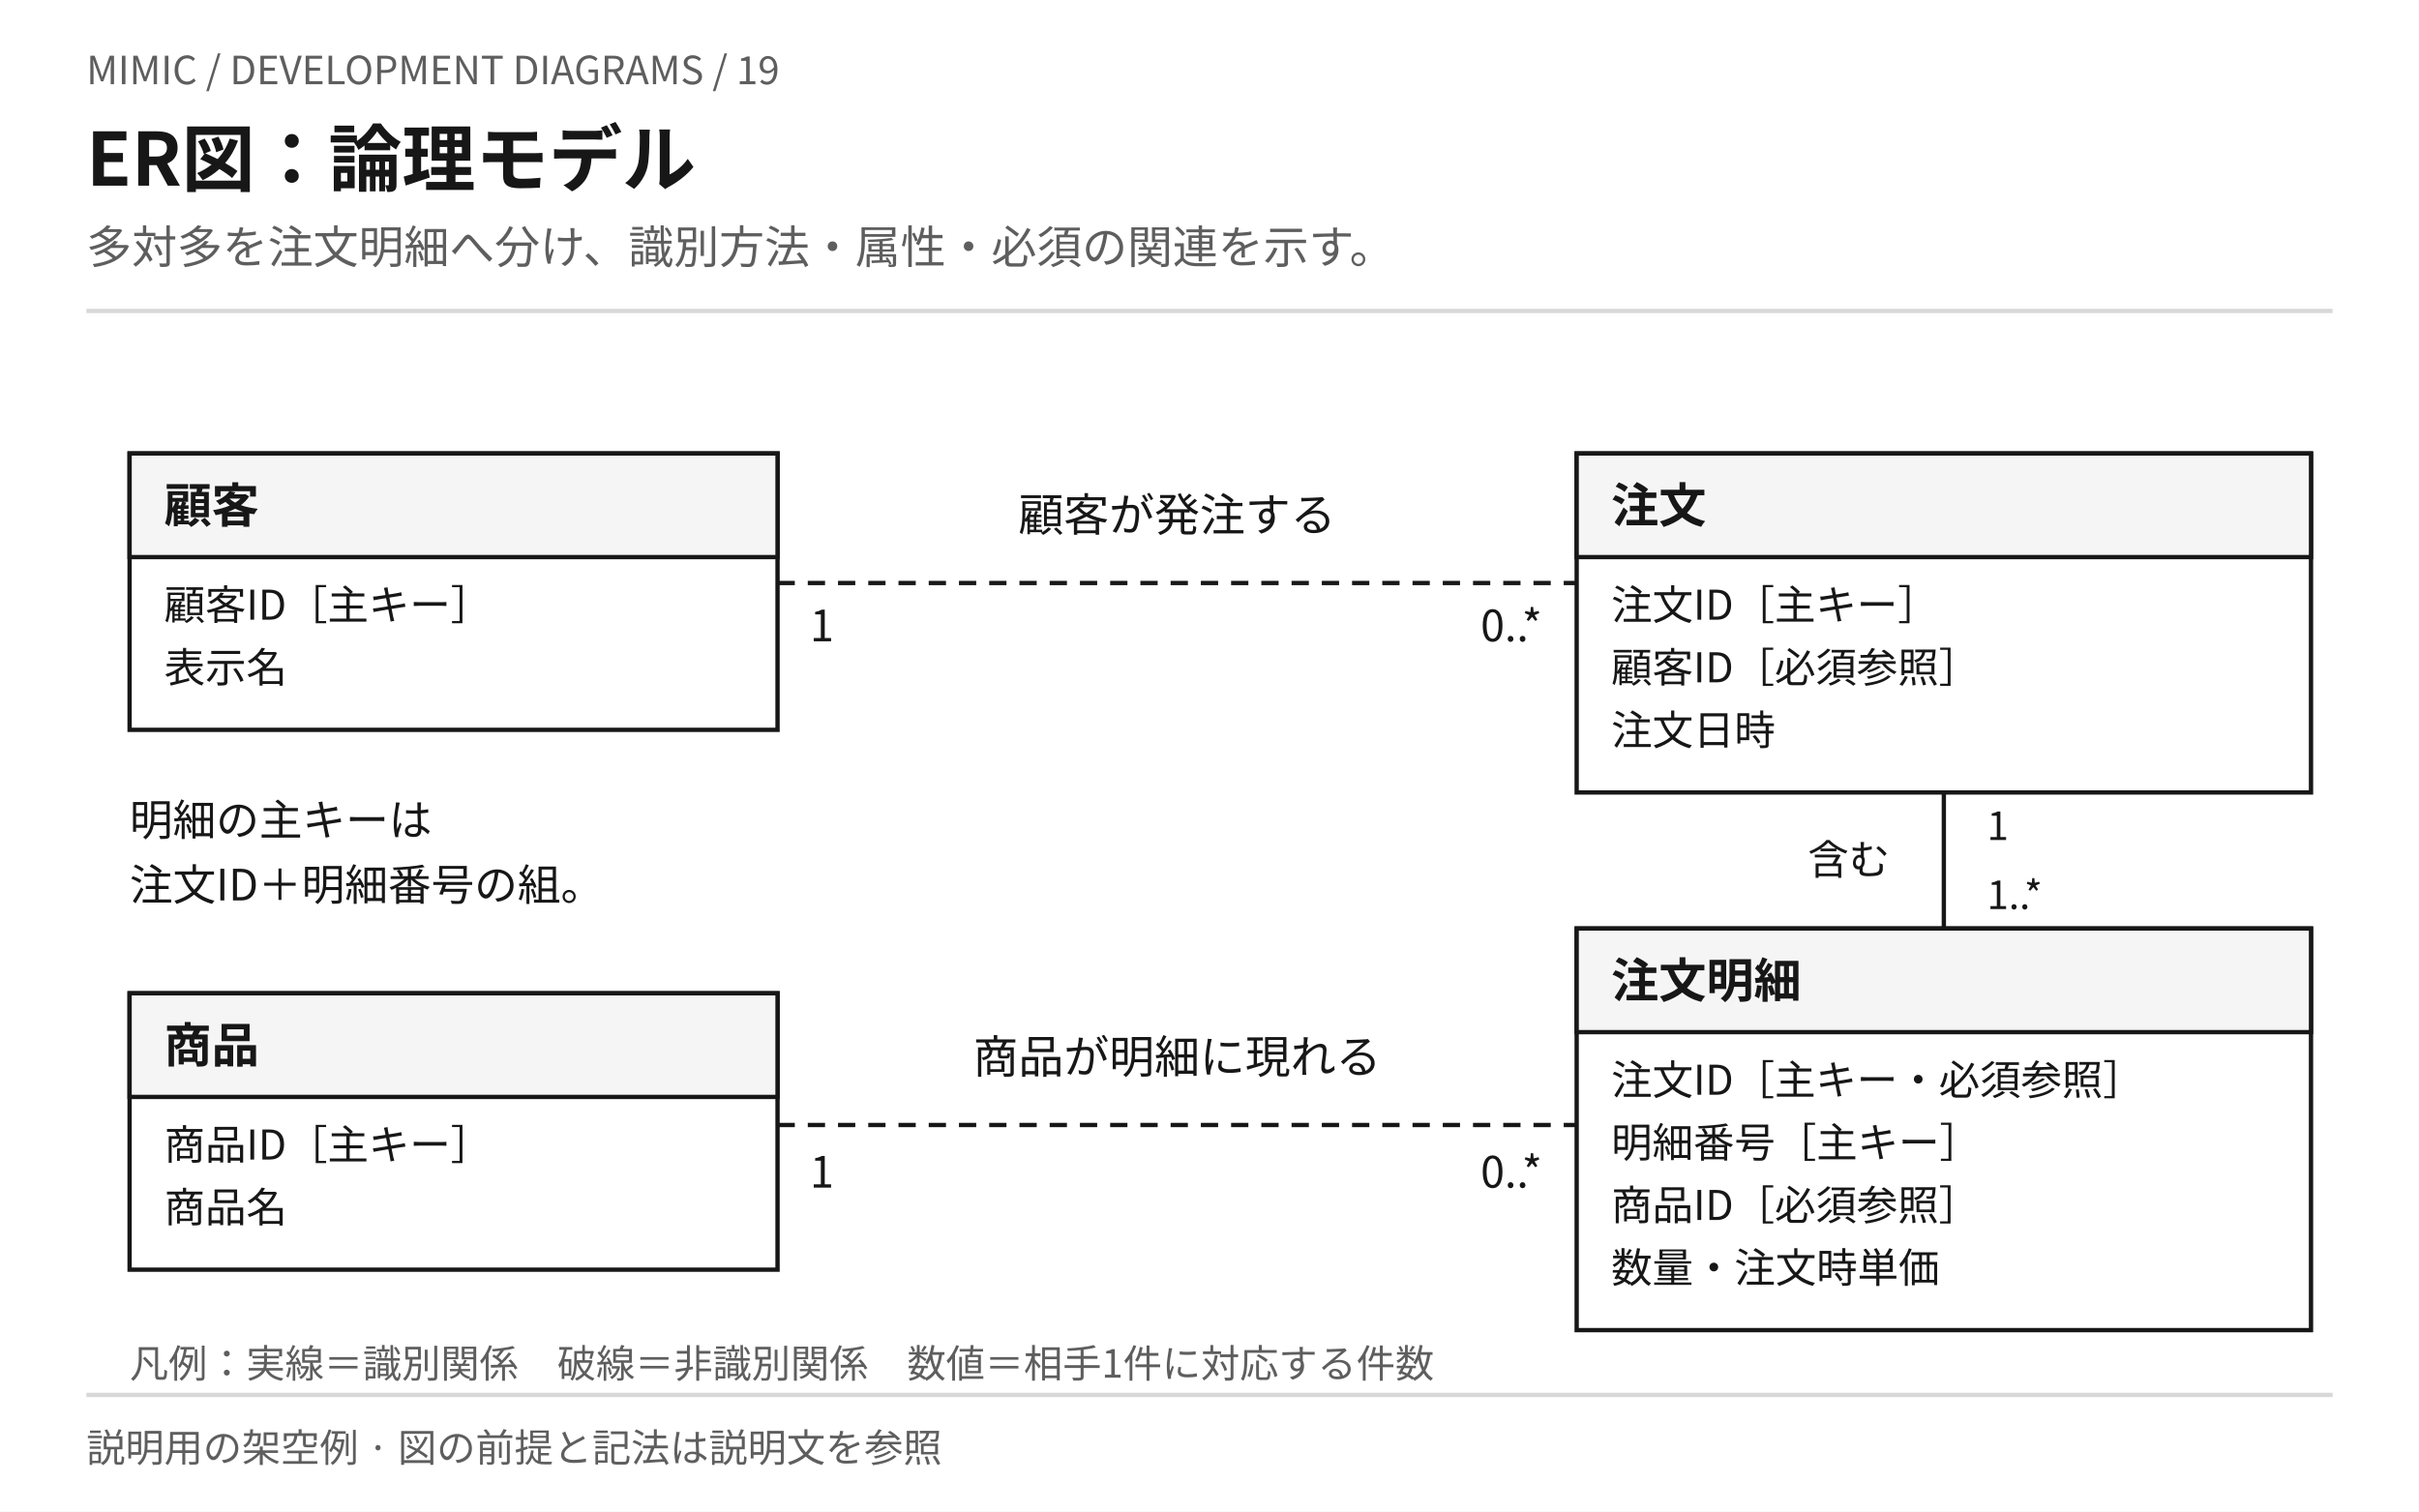
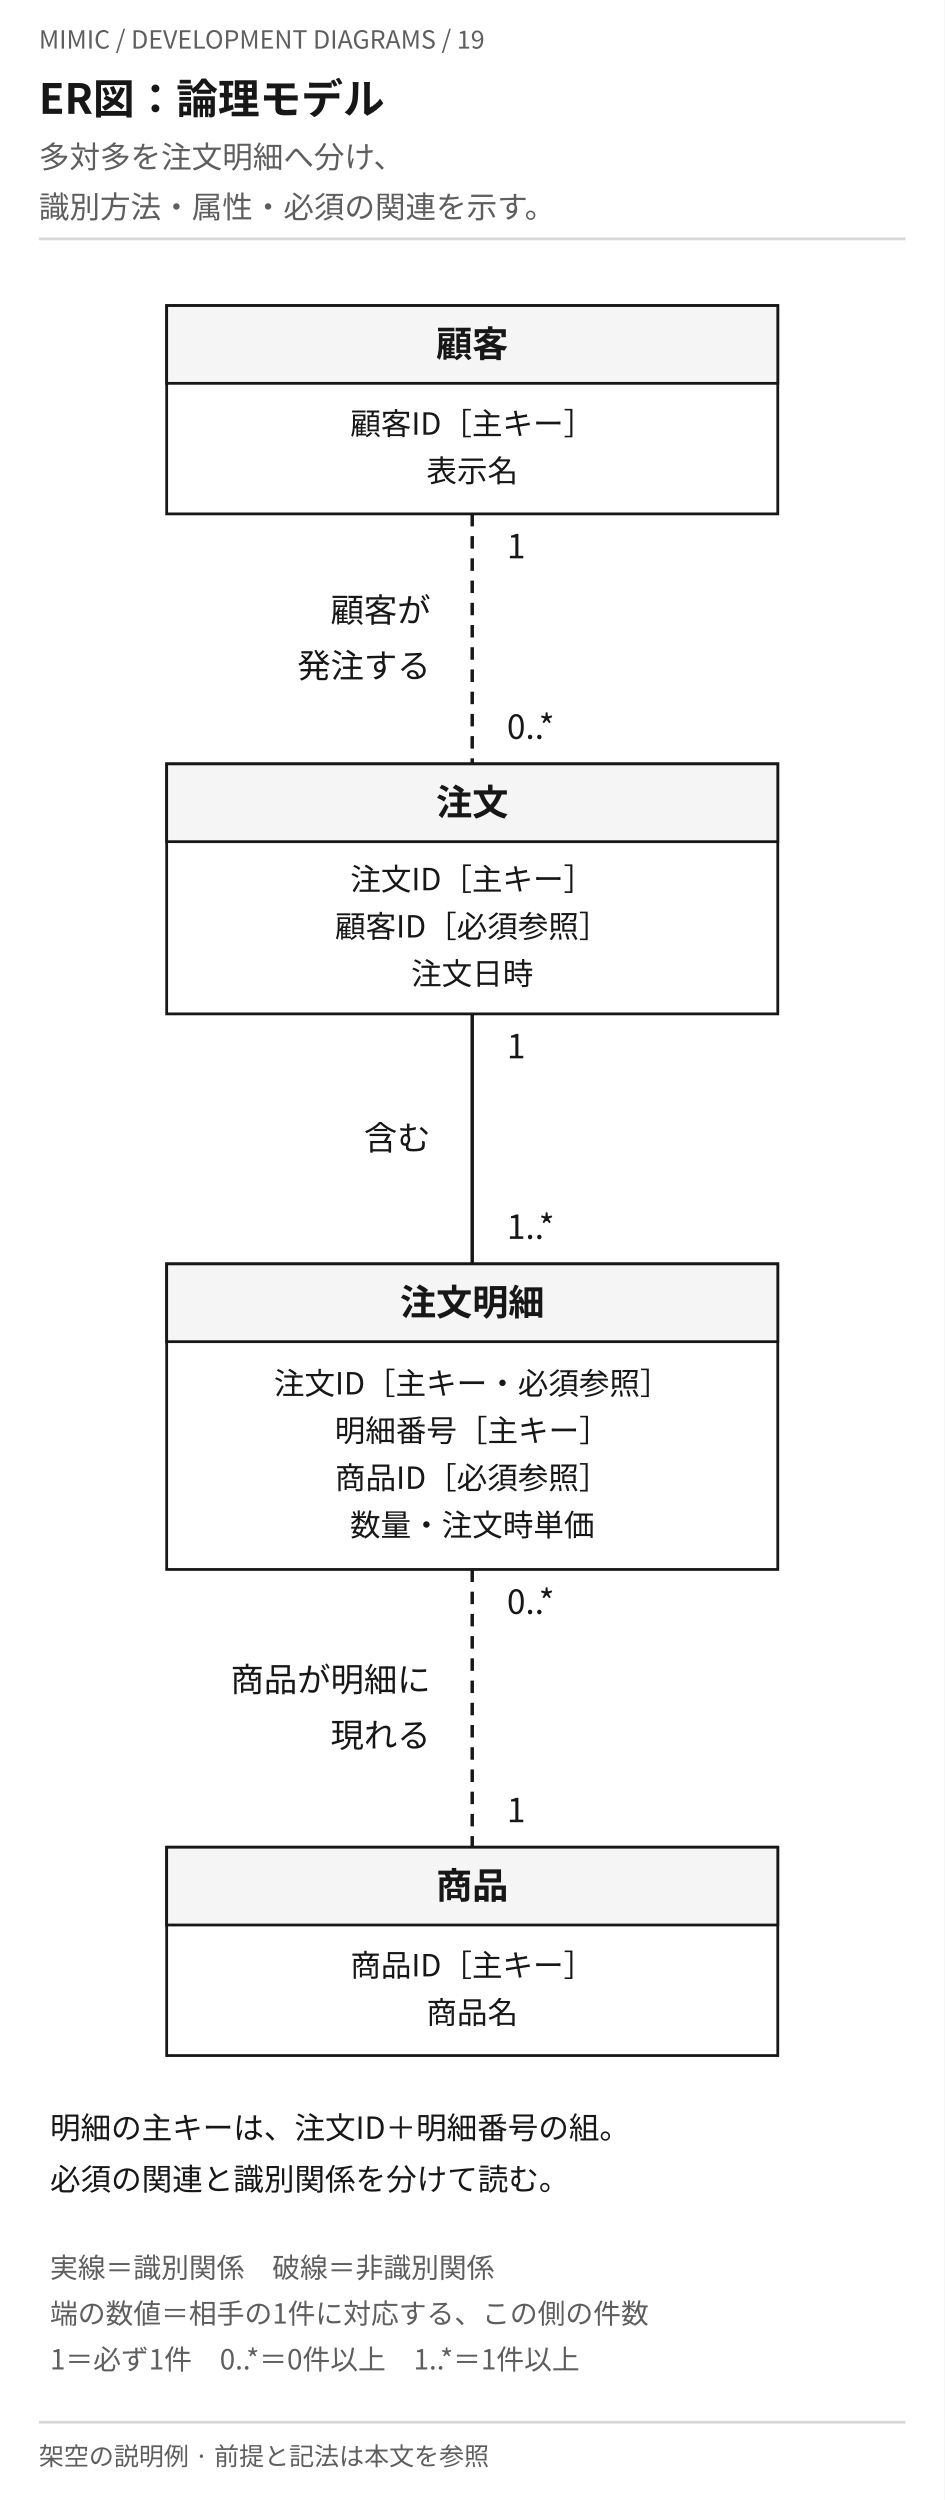
- <svg xmlns="http://www.w3.org/2000/svg" viewBox="0 0 1120 700" role="img" aria-labelledby="title desc">
-   <rect x="0" y="0" width="1120" height="700" fill="#ffffff" stroke="none" stroke-width="2" />
-   <text x="40" y="39" fill="#5e5e5e" font-family="Noto Sans CJK JP, sans-serif" font-size="18" font-weight="400" text-anchor="start">MIMIC  /  DEVELOPMENT DIAGRAMS  /  19</text>
-   <text x="40" y="86" fill="#171717" font-family="Noto Sans CJK JP, sans-serif" font-size="34" font-weight="600" text-anchor="start">ER図：論理モデル</text>
-   <text x="40" y="122" fill="#5e5e5e" font-family="Noto Sans CJK JP, sans-serif" font-size="21" font-weight="400" text-anchor="start">多対多を注文明細へ分け、識別方法・属性・必須の関連を示す。</text>
-   <line x1="40" y1="144" x2="1080" y2="144" stroke="#d8d8d8" stroke-width="2" />
-   <line x1="40" y1="646" x2="1080" y2="646" stroke="#d8d8d8" stroke-width="2" />
-   <text x="40" y="677" fill="#5e5e5e" font-family="Noto Sans CJK JP, sans-serif" font-size="18" font-weight="400" text-anchor="start">説明用の架空例 · 図の前提と記法は説明文を参照</text>
-   <rect x="60" y="210" width="300" height="128" fill="#ffffff" stroke="#171717" stroke-width="2" />
-   <rect x="60" y="210" width="300" height="48" fill="#f5f5f5" stroke="#171717" stroke-width="2" />
-   <text x="76" y="242" fill="#171717" font-family="Noto Sans CJK JP, sans-serif" font-size="22" font-weight="600" text-anchor="start">顧客</text>
-   <text x="76" y="287" fill="#171717" font-family="Noto Sans CJK JP, sans-serif" font-size="19" font-weight="400" text-anchor="start">顧客ID［主キー］</text>
-   <text x="76" y="316" fill="#171717" font-family="Noto Sans CJK JP, sans-serif" font-size="19" font-weight="400" text-anchor="start">表示名</text>
-   <rect x="730" y="210" width="340" height="157" fill="#ffffff" stroke="#171717" stroke-width="2" />
-   <rect x="730" y="210" width="340" height="48" fill="#f5f5f5" stroke="#171717" stroke-width="2" />
-   <text x="746" y="242" fill="#171717" font-family="Noto Sans CJK JP, sans-serif" font-size="22" font-weight="600" text-anchor="start">注文</text>
-   <text x="746" y="287" fill="#171717" font-family="Noto Sans CJK JP, sans-serif" font-size="19" font-weight="400" text-anchor="start">注文ID［主キー］</text>
-   <text x="746" y="316" fill="#171717" font-family="Noto Sans CJK JP, sans-serif" font-size="19" font-weight="400" text-anchor="start">顧客ID［必須参照］</text>
-   <text x="746" y="345" fill="#171717" font-family="Noto Sans CJK JP, sans-serif" font-size="19" font-weight="400" text-anchor="start">注文日時</text>
-   <rect x="60" y="460" width="300" height="128" fill="#ffffff" stroke="#171717" stroke-width="2" />
-   <rect x="60" y="460" width="300" height="48" fill="#f5f5f5" stroke="#171717" stroke-width="2" />
-   <text x="76" y="492" fill="#171717" font-family="Noto Sans CJK JP, sans-serif" font-size="22" font-weight="600" text-anchor="start">商品</text>
-   <text x="76" y="537" fill="#171717" font-family="Noto Sans CJK JP, sans-serif" font-size="19" font-weight="400" text-anchor="start">商品ID［主キー］</text>
-   <text x="76" y="566" fill="#171717" font-family="Noto Sans CJK JP, sans-serif" font-size="19" font-weight="400" text-anchor="start">商品名</text>
-   <rect x="730" y="430" width="340" height="186" fill="#ffffff" stroke="#171717" stroke-width="2" />
-   <rect x="730" y="430" width="340" height="48" fill="#f5f5f5" stroke="#171717" stroke-width="2" />
-   <text x="746" y="462" fill="#171717" font-family="Noto Sans CJK JP, sans-serif" font-size="22" font-weight="600" text-anchor="start">注文明細</text>
-   <text x="746" y="507" fill="#171717" font-family="Noto Sans CJK JP, sans-serif" font-size="19" font-weight="400" text-anchor="start">注文ID［主キー・必須参照］</text>
-   <text x="746" y="536" fill="#171717" font-family="Noto Sans CJK JP, sans-serif" font-size="19" font-weight="400" text-anchor="start">明細番号［主キー］</text>
-   <text x="746" y="565" fill="#171717" font-family="Noto Sans CJK JP, sans-serif" font-size="19" font-weight="400" text-anchor="start">商品ID［必須参照］</text>
-   <text x="746" y="594" fill="#171717" font-family="Noto Sans CJK JP, sans-serif" font-size="19" font-weight="400" text-anchor="start">数量・注文時単価</text>
-   <line x1="360" y1="270" x2="730" y2="270" stroke="#171717" stroke-width="2" stroke-dasharray="8 6" />
-   <text x="545" y="246" fill="#171717" font-family="Noto Sans CJK JP, sans-serif" font-size="21" font-weight="400" text-anchor="middle">顧客が発注する</text>
-   <text x="375" y="297" fill="#171717" font-family="Noto Sans CJK JP, sans-serif" font-size="20" font-weight="400" text-anchor="start">1</text>
-   <text x="714" y="297" fill="#171717" font-family="Noto Sans CJK JP, sans-serif" font-size="20" font-weight="400" text-anchor="end">0..*</text>
-   <line x1="900" y1="367" x2="900" y2="430" stroke="#171717" stroke-width="2" />
-   <text x="920" y="389" fill="#171717" font-family="Noto Sans CJK JP, sans-serif" font-size="18" font-weight="400" text-anchor="start">1</text>
-   <text x="920" y="421" fill="#171717" font-family="Noto Sans CJK JP, sans-serif" font-size="18" font-weight="400" text-anchor="start">1..*</text>
-   <text x="875" y="405" fill="#171717" font-family="Noto Sans CJK JP, sans-serif" font-size="19" font-weight="400" text-anchor="end">含む</text>
-   <line x1="360" y1="521" x2="730" y2="521" stroke="#171717" stroke-width="2" stroke-dasharray="8 6" />
-   <text x="545" y="497" fill="#171717" font-family="Noto Sans CJK JP, sans-serif" font-size="21" font-weight="400" text-anchor="middle">商品が明細に現れる</text>
-   <text x="375" y="550" fill="#171717" font-family="Noto Sans CJK JP, sans-serif" font-size="20" font-weight="400" text-anchor="start">1</text>
-   <text x="714" y="550" fill="#171717" font-family="Noto Sans CJK JP, sans-serif" font-size="20" font-weight="400" text-anchor="end">0..*</text>
-   <text x="60" y="387" fill="#171717" font-family="Noto Sans CJK JP, sans-serif" font-size="20" font-weight="400" text-anchor="start">明細の主キーは</text>
-   <text x="60" y="417" fill="#171717" font-family="Noto Sans CJK JP, sans-serif" font-size="20" font-weight="400" text-anchor="start">注文ID＋明細番号の組。</text>
-   <text x="60" y="638" fill="#5e5e5e" font-family="Noto Sans CJK JP, sans-serif" font-size="18" font-weight="400" text-anchor="start">凡例：実線＝識別関係　破線＝非識別関係　数値＝相手1件に対応する件数</text>
+ <svg xmlns="http://www.w3.org/2000/svg" viewBox="0 0 680 1800" role="img" aria-labelledby="title desc">
+   <rect x="0" y="0" width="680" height="1800" fill="#ffffff" stroke="none" stroke-width="2" />
+   <text x="28" y="35" fill="#5e5e5e" font-family="Noto Sans CJK JP, sans-serif" font-size="18" font-weight="400" text-anchor="start">MIMIC  /  DEVELOPMENT DIAGRAMS  /  19</text>
+   <text x="28" y="82" fill="#171717" font-family="Noto Sans CJK JP, sans-serif" font-size="30" font-weight="600" text-anchor="start">ER図：論理モデル</text>
+   <text x="28" y="121" fill="#5e5e5e" font-family="Noto Sans CJK JP, sans-serif" font-size="22" font-weight="400" text-anchor="start">多対多を注文明細へ分け、</text>
+   <text x="28" y="157" fill="#5e5e5e" font-family="Noto Sans CJK JP, sans-serif" font-size="22" font-weight="400" text-anchor="start">識別方法・属性・必須の関連を示す。</text>
+   <line x1="28" y1="172" x2="652" y2="172" stroke="#d8d8d8" stroke-width="2" />
+   <line x1="28" y1="1744" x2="652" y2="1744" stroke="#d8d8d8" stroke-width="2" />
+   <text x="28" y="1775" fill="#5e5e5e" font-family="Noto Sans CJK JP, sans-serif" font-size="18" font-weight="400" text-anchor="start">架空の説明例 · 前提と記法は本文を参照</text>
+   <rect x="120.0" y="220" width="440" height="150" fill="#ffffff" stroke="#171717" stroke-width="2" />
+   <rect x="120.0" y="220" width="440" height="56" fill="#f5f5f5" stroke="#171717" stroke-width="2" />
+   <text x="340" y="257" fill="#171717" font-family="Noto Sans CJK JP, sans-serif" font-size="26" font-weight="600" text-anchor="middle">顧客</text>
+   <text x="340" y="313.0" fill="#171717" font-family="Noto Sans CJK JP, sans-serif" font-size="22" font-weight="400" text-anchor="middle">顧客ID［主キー］</text>
+   <text x="340" y="347.0" fill="#171717" font-family="Noto Sans CJK JP, sans-serif" font-size="22" font-weight="400" text-anchor="middle">表示名</text>
+   <rect x="120.0" y="550" width="440" height="180" fill="#ffffff" stroke="#171717" stroke-width="2" />
+   <rect x="120.0" y="550" width="440" height="56" fill="#f5f5f5" stroke="#171717" stroke-width="2" />
+   <text x="340" y="587" fill="#171717" font-family="Noto Sans CJK JP, sans-serif" font-size="26" font-weight="600" text-anchor="middle">注文</text>
+   <text x="340" y="641.0" fill="#171717" font-family="Noto Sans CJK JP, sans-serif" font-size="22" font-weight="400" text-anchor="middle">注文ID［主キー］</text>
+   <text x="340" y="675.0" fill="#171717" font-family="Noto Sans CJK JP, sans-serif" font-size="22" font-weight="400" text-anchor="middle">顧客ID［必須参照］</text>
+   <text x="340" y="709.0" fill="#171717" font-family="Noto Sans CJK JP, sans-serif" font-size="22" font-weight="400" text-anchor="middle">注文日時</text>
+   <rect x="120.0" y="910" width="440" height="220" fill="#ffffff" stroke="#171717" stroke-width="2" />
+   <rect x="120.0" y="910" width="440" height="56" fill="#f5f5f5" stroke="#171717" stroke-width="2" />
+   <text x="340" y="947" fill="#171717" font-family="Noto Sans CJK JP, sans-serif" font-size="26" font-weight="600" text-anchor="middle">注文明細</text>
+   <text x="340" y="1004.0" fill="#171717" font-family="Noto Sans CJK JP, sans-serif" font-size="22" font-weight="400" text-anchor="middle">注文ID［主キー・必須参照］</text>
+   <text x="340" y="1038.0" fill="#171717" font-family="Noto Sans CJK JP, sans-serif" font-size="22" font-weight="400" text-anchor="middle">明細番号［主キー］</text>
+   <text x="340" y="1072.0" fill="#171717" font-family="Noto Sans CJK JP, sans-serif" font-size="22" font-weight="400" text-anchor="middle">商品ID［必須参照］</text>
+   <text x="340" y="1106.0" fill="#171717" font-family="Noto Sans CJK JP, sans-serif" font-size="22" font-weight="400" text-anchor="middle">数量・注文時単価</text>
+   <rect x="120.0" y="1330" width="440" height="150" fill="#ffffff" stroke="#171717" stroke-width="2" />
+   <rect x="120.0" y="1330" width="440" height="56" fill="#f5f5f5" stroke="#171717" stroke-width="2" />
+   <text x="340" y="1367" fill="#171717" font-family="Noto Sans CJK JP, sans-serif" font-size="26" font-weight="600" text-anchor="middle">商品</text>
+   <text x="340" y="1423.0" fill="#171717" font-family="Noto Sans CJK JP, sans-serif" font-size="22" font-weight="400" text-anchor="middle">商品ID［主キー］</text>
+   <text x="340" y="1457.0" fill="#171717" font-family="Noto Sans CJK JP, sans-serif" font-size="22" font-weight="400" text-anchor="middle">商品名</text>
+   <line x1="340" y1="370" x2="340" y2="550" stroke="#171717" stroke-width="2.5" stroke-dasharray="9 7" />
+   <text x="365" y="402" fill="#171717" font-family="Noto Sans CJK JP, sans-serif" font-size="24" font-weight="400" text-anchor="start">1</text>
+   <text x="365" y="532" fill="#171717" font-family="Noto Sans CJK JP, sans-serif" font-size="24" font-weight="400" text-anchor="start">0..*</text>
+   <text x="310" y="448.0" fill="#171717" font-family="Noto Sans CJK JP, sans-serif" font-size="24" font-weight="400" text-anchor="end">顧客が</text>
+   <text x="310" y="488.0" fill="#171717" font-family="Noto Sans CJK JP, sans-serif" font-size="24" font-weight="400" text-anchor="end">発注する</text>
+   <line x1="340" y1="730" x2="340" y2="910" stroke="#171717" stroke-width="2.5" />
+   <text x="365" y="762" fill="#171717" font-family="Noto Sans CJK JP, sans-serif" font-size="24" font-weight="400" text-anchor="start">1</text>
+   <text x="365" y="892" fill="#171717" font-family="Noto Sans CJK JP, sans-serif" font-size="24" font-weight="400" text-anchor="start">1..*</text>
+   <text x="310" y="828.0" fill="#171717" font-family="Noto Sans CJK JP, sans-serif" font-size="24" font-weight="400" text-anchor="end">含む</text>
+   <line x1="340" y1="1130" x2="340" y2="1330" stroke="#171717" stroke-width="2.5" stroke-dasharray="9 7" />
+   <text x="365" y="1162" fill="#171717" font-family="Noto Sans CJK JP, sans-serif" font-size="24" font-weight="400" text-anchor="start">0..*</text>
+   <text x="365" y="1312" fill="#171717" font-family="Noto Sans CJK JP, sans-serif" font-size="24" font-weight="400" text-anchor="start">1</text>
+   <text x="310" y="1218.0" fill="#171717" font-family="Noto Sans CJK JP, sans-serif" font-size="24" font-weight="400" text-anchor="end">商品が明細に</text>
+   <text x="310" y="1258.0" fill="#171717" font-family="Noto Sans CJK JP, sans-serif" font-size="24" font-weight="400" text-anchor="end">現れる</text>
+   <text x="36" y="1540" fill="#171717" font-family="Noto Sans CJK JP, sans-serif" font-size="22" font-weight="400" text-anchor="start">明細の主キーは、注文ID＋明細番号の組。</text>
+   <text x="36" y="1577" fill="#171717" font-family="Noto Sans CJK JP, sans-serif" font-size="22" font-weight="400" text-anchor="start">必須の関連と識別関係を分けて読む。</text>
+   <text x="36" y="1640" fill="#5e5e5e" font-family="Noto Sans CJK JP, sans-serif" font-size="20" font-weight="400" text-anchor="start">実線＝識別関係　破線＝非識別関係</text>
+   <text x="36" y="1673" fill="#5e5e5e" font-family="Noto Sans CJK JP, sans-serif" font-size="20" font-weight="400" text-anchor="start">端の数値＝相手の1件に対応する、この側の件数</text>
+   <text x="36" y="1706" fill="#5e5e5e" font-family="Noto Sans CJK JP, sans-serif" font-size="20" font-weight="400" text-anchor="start">1＝必ず1件　0..*＝0件以上　1..*＝1件以上</text>
</svg>
